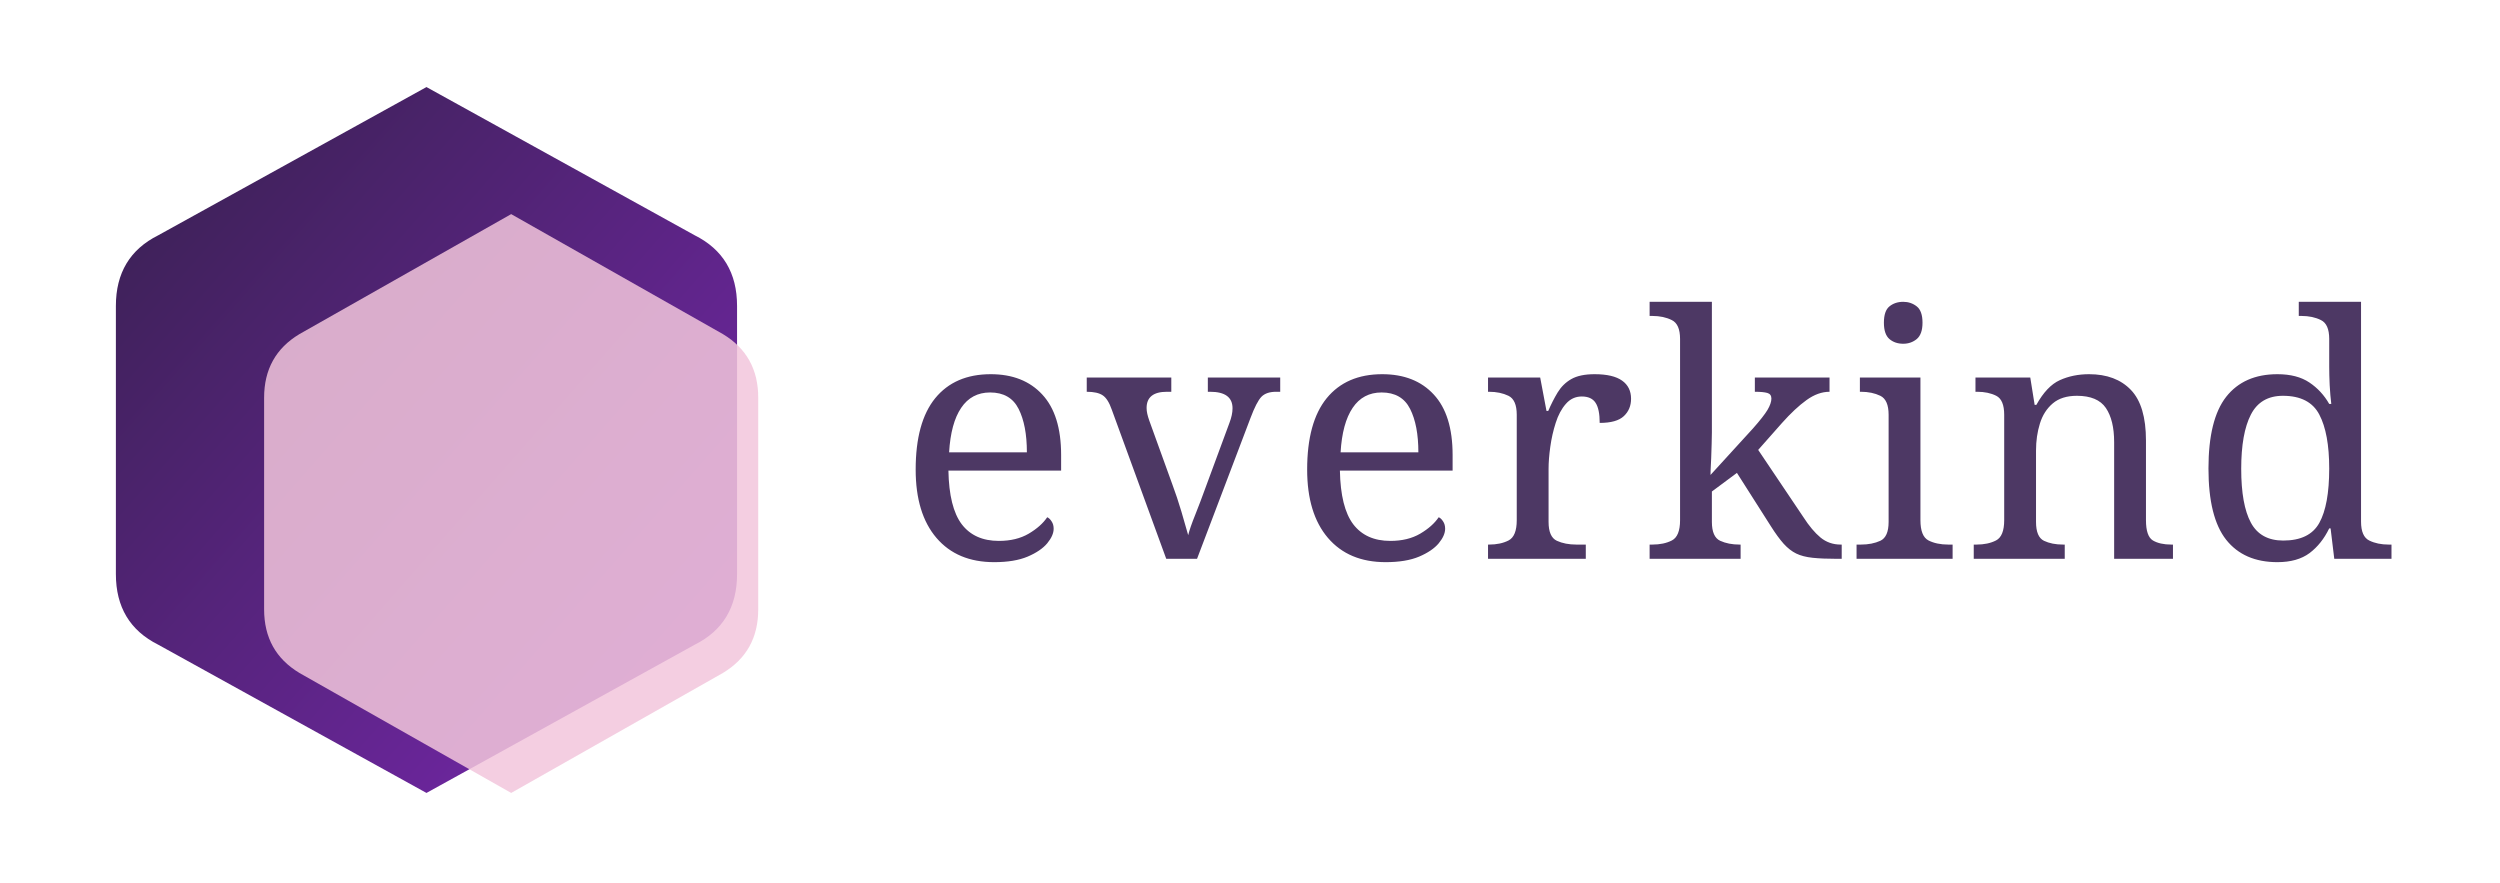
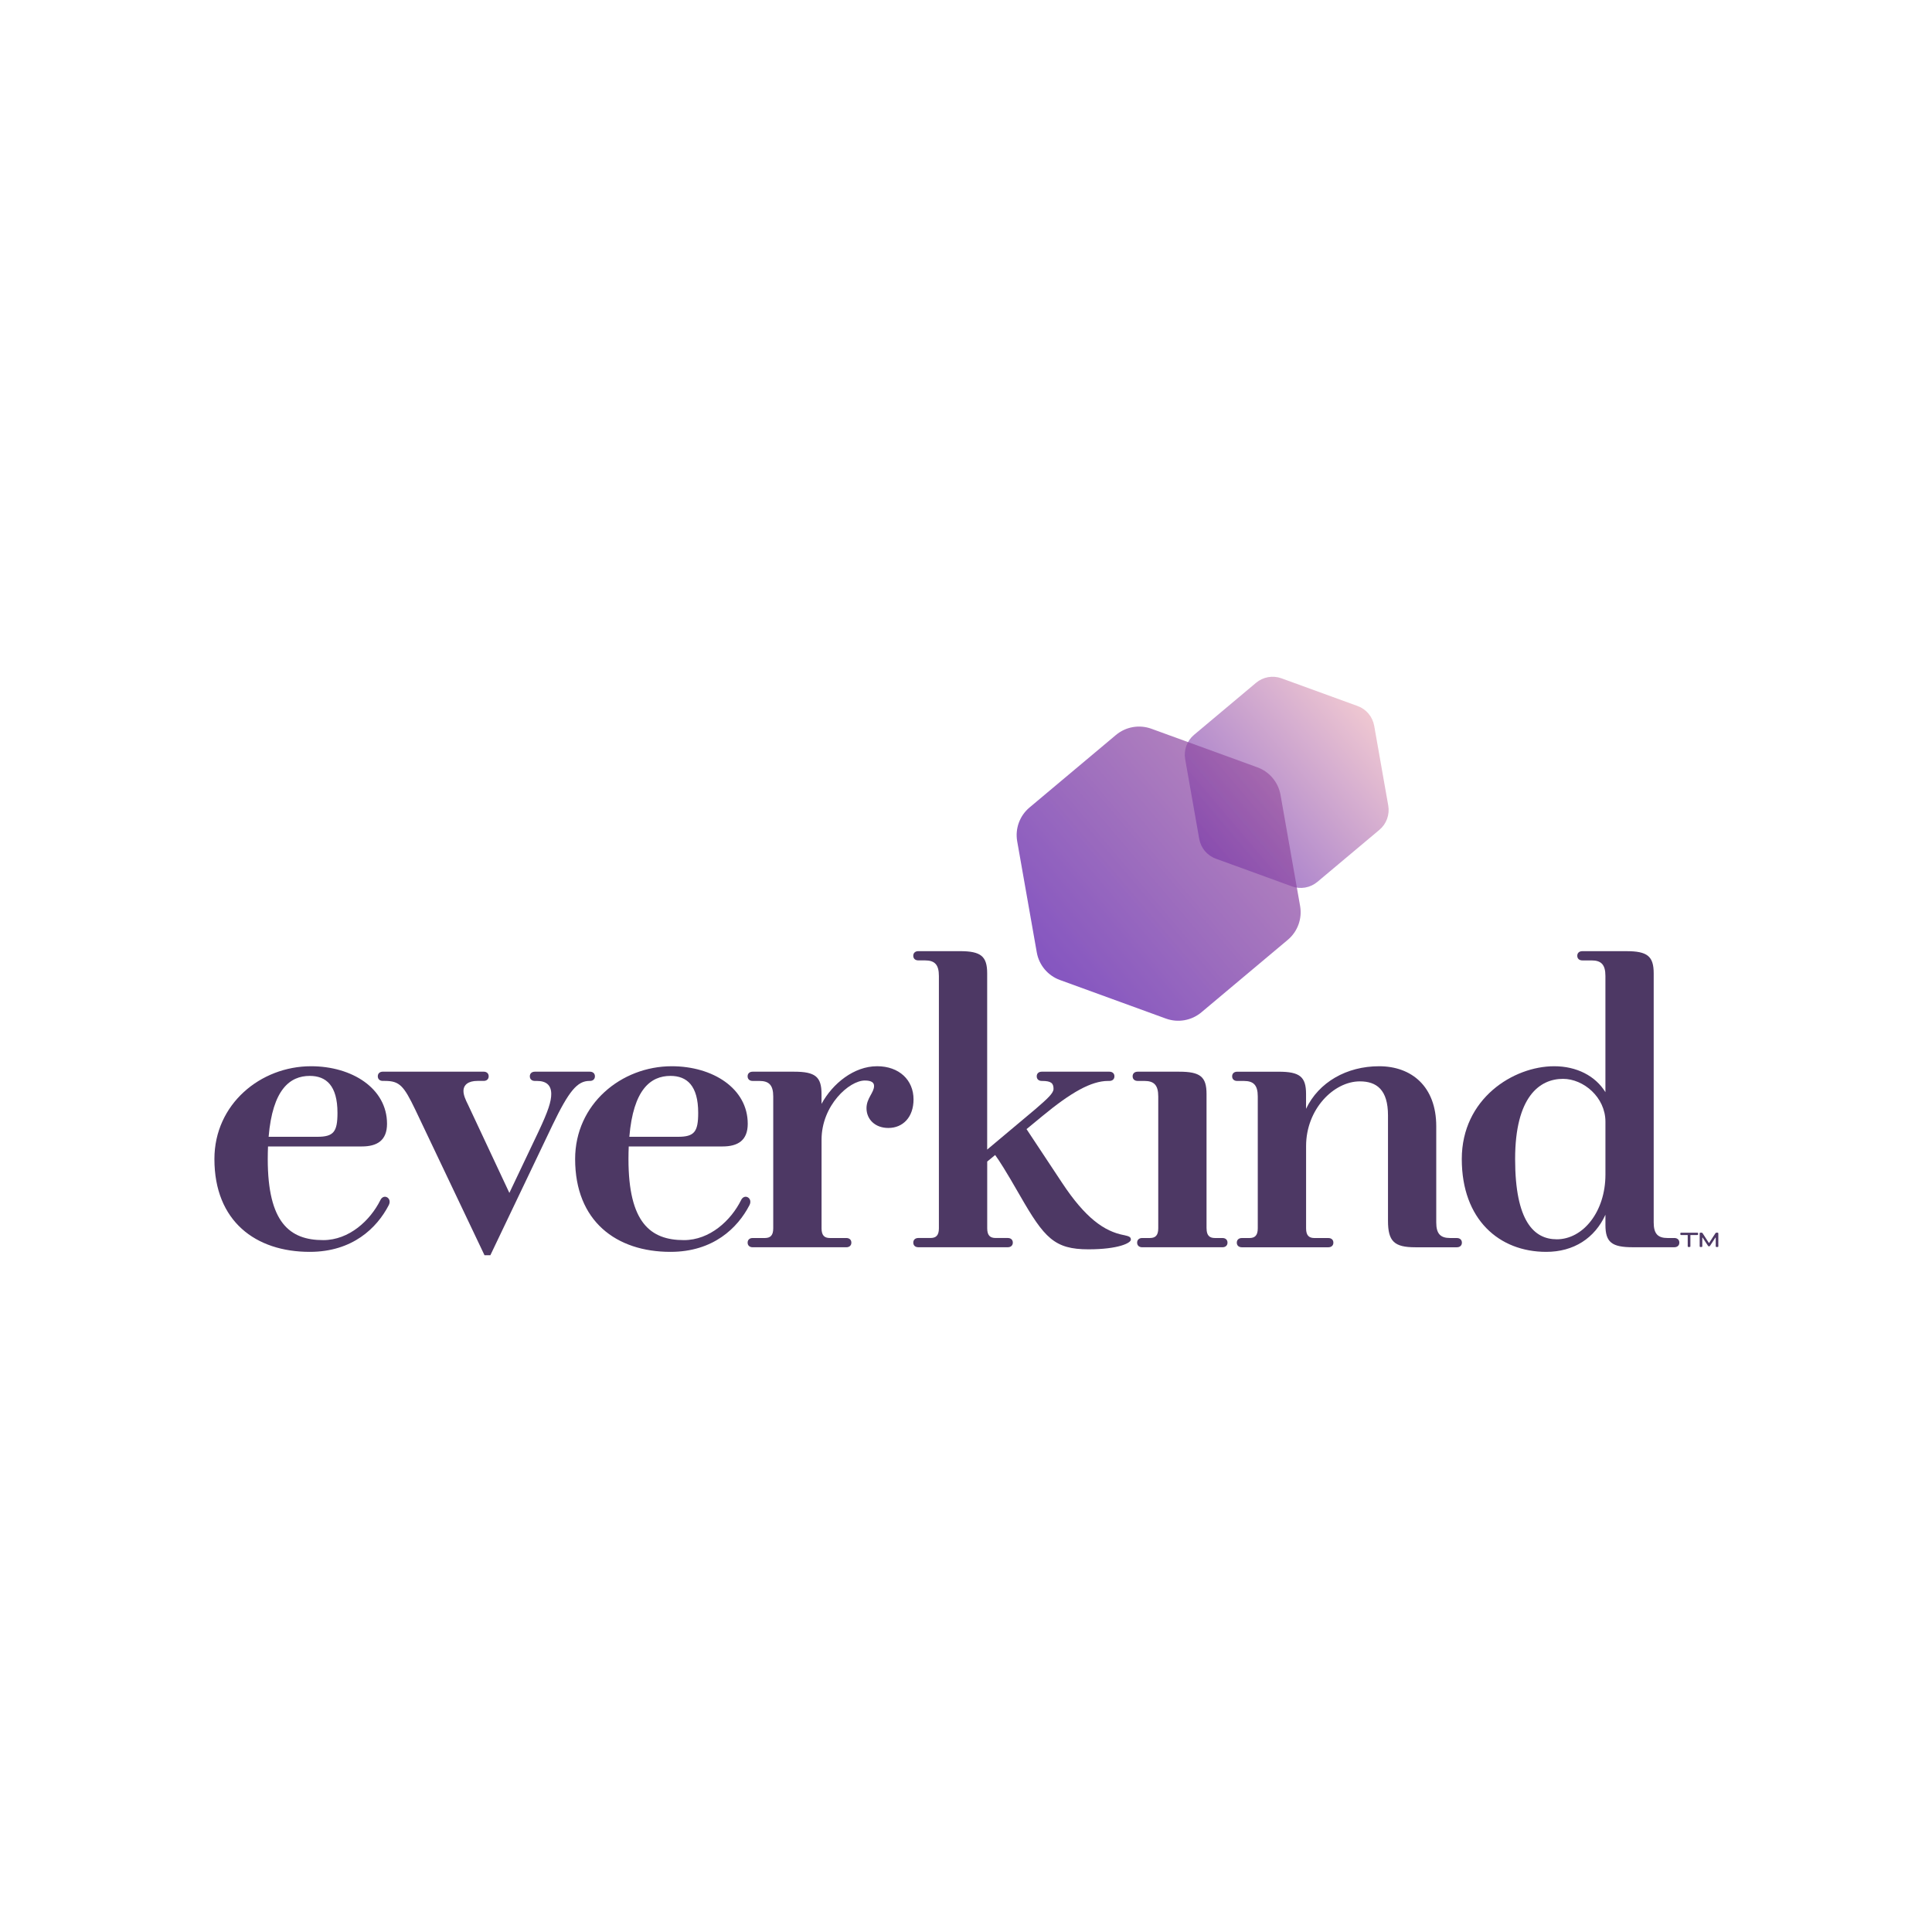
- <svg xmlns="http://www.w3.org/2000/svg" viewBox="0 0 340 120" role="img" aria-label="Everkind">
+ <svg xmlns="http://www.w3.org/2000/svg" id="Layer_1" version="1.1" viewBox="0 0 1020 1020">
  <defs>
-     <linearGradient id="ll-g" x1="0" y1="0" x2="1" y2="1">
-       <stop offset="0" stop-color="#37214E" />
-       <stop offset="1" stop-color="#7A27B2" />
+     <style>
+       .st0 {
+         fill: url(#linear-gradient1);
+         opacity: .7;
+       }
+ 
+       .st1 {
+         fill: #4d3864;
+       }
+ 
+       .st2 {
+         fill: url(#linear-gradient);
+         opacity: .6;
+       }
+     </style>
+     <linearGradient id="linear-gradient" x1="1060.04" y1="768.54" x2="1135.92" y2="635.38" gradientTransform="translate(-112.69 -621.83) rotate(20)" gradientUnits="userSpaceOnUse">
+       <stop offset="0" stop-color="#4300a6" />
+       <stop offset=".86" stop-color="#e2a0b3" />
+     </linearGradient>
+     <linearGradient id="linear-gradient1" x1="994.99" y1="862.23" x2="1100.7" y2="676.71" gradientTransform="translate(-110.25 -619.79) rotate(20)" gradientUnits="userSpaceOnUse">
+       <stop offset="0" stop-color="#4300a6" />
+       <stop offset="1" stop-color="#a560a0" />
    </linearGradient>
  </defs>
-   <g transform="translate(10,8) scale(.96)">
-     <path d="M50 4 L88 25 Q94 28 94 35 L94 73 Q94 80 88 83 L50 104 L12 83 Q6 80 6 73 L6 35 Q6 28 12 25 Z" fill="url(#ll-g)" />
-     <path d="M62 22 L92 39 Q97 42 97 48 L97 78 Q97 84 92 87 L62 104 L32 87 Q27 84 27 78 L27 48 Q27 42 32 39 Z" fill="#F2C6DC" opacity=".85" />
+   <g>
+     <g>
+       <path class="st1" d="M311.43,570.68c1.55,0,2.66-.89,2.66-2.44s-1.11-2.44-2.66-2.44h-29.05c-1.55,0-2.66.89-2.66,2.44s1.11,2.44,2.66,2.44h1.11c4.88,0,7.54,2.22,7.54,6.87,0,3.99-1.55,8.87-6.65,19.73l-15.46,32.52-21.79-46.49c-1.33-2.66-2.44-5.1-2.44-7.32,0-3.33,2.66-5.32,7.32-5.32h3.33c1.55,0,2.66-.89,2.66-2.44s-1.11-2.44-2.66-2.44h-53.22c-1.55,0-2.66.89-2.66,2.44s1.11,2.44,2.66,2.44h1.11c7.76,0,9.98,2.66,15.97,15.08l36.59,76.94h3.1l32.82-68.74c8.65-17.96,13.08-23.28,19.51-23.28h.22Z" />
+       <path class="st1" d="M391.23,633.66c-5.32,10.64-16.41,21.06-30.16,21.06-17.74,0-29.27-9.31-29.27-42.8,0-2.33.05-4.54.14-6.65h49.53c7.98,0,13.3-3.1,13.3-11.97,0-18.63-18.4-30.38-40.13-30.38-26.61,0-51,19.96-51,49,0,32.82,21.73,49,50.33,49,22.62,0,35.48-12.64,41.69-24.61,2-3.77-2.66-6.43-4.43-2.66ZM353.98,568.02c8.65,0,14.63,5.1,14.63,19.51,0,9.98-2,12.64-10.64,12.64h-25.71c2.11-25.01,11.23-32.15,21.72-32.15Z" />
+       <path class="st1" d="M200.79,633.66c-5.32,10.64-16.41,21.06-30.16,21.06-17.74,0-29.27-9.31-29.27-42.8,0-2.33.05-4.54.14-6.65h49.53c7.98,0,13.3-3.1,13.3-11.97,0-18.63-18.4-30.38-40.13-30.38-26.61,0-51,19.96-51,49,0,32.82,21.73,49,50.33,49,22.62,0,35.48-12.64,41.69-24.61,2-3.77-2.66-6.43-4.43-2.66ZM163.54,568.02c8.65,0,14.63,5.1,14.63,19.51,0,9.98-2,12.64-10.64,12.64h-25.71c2.11-25.01,11.23-32.15,21.72-32.15Z" />
+       <path class="st1" d="M462.99,562.92c-12.06,0-23.39,9.04-29.27,19.88v-5.25c0-9.09-3.33-11.75-14.41-11.75h-21.95c-1.55,0-2.66.89-2.66,2.44s1.11,2.44,2.66,2.44h3.55c5.1,0,7.32,2.22,7.32,8.2v69.63c0,3.77-1.55,5.1-4.43,5.1h-6.43c-1.55,0-2.66.89-2.66,2.44s1.11,2.44,2.66,2.44h49.45c1.55,0,2.66-.89,2.66-2.44s-1.11-2.44-2.66-2.44h-8.65c-2.88,0-4.43-1.33-4.43-5.1v-46.79c0-18.18,14.64-31.26,22.84-31.26,3.55,0,4.88,1.11,4.88,2.88,0,3.55-3.99,6.43-3.99,11.75,0,5.76,4.43,10.42,11.53,10.42,7.76,0,13.3-5.76,13.3-15.08,0-10.2-7.54-17.52-19.29-17.52Z" />
+       <path class="st1" d="M593.24,652.06c-10.2-2-20.18-8.87-32.6-27.72l-18.68-28.22,8.26-6.81c15.3-12.64,25.94-18.63,34.81-18.63h.67c1.55,0,2.66-.89,2.66-2.44s-1.11-2.44-2.66-2.44h-35.7c-1.55,0-2.66.89-2.66,2.44s1.11,2.44,2.66,2.44h.22c4.88,0,5.99,1.33,5.99,4.21,0,2.22-3.1,5.1-9.53,10.64l-25.5,21.39v-93.01c0-9.09-3.33-11.75-14.41-11.75h-21.95c-1.55,0-2.66.89-2.66,2.44s1.11,2.44,2.66,2.44h3.55c5.1,0,7.32,2.22,7.32,8.2v133.26c0,3.77-1.55,5.1-4.43,5.1h-6.43c-1.55,0-2.66.89-2.66,2.44s1.11,2.44,2.66,2.44h47.23c1.55,0,2.66-.89,2.66-2.44s-1.11-2.44-2.66-2.44h-6.43c-2.88,0-4.43-1.33-4.43-5.1v-35.26l4.19-3.45c2.3,3.19,5.24,7.7,13.11,21.41,12.86,22.4,18.18,28.38,36.14,28.38,15.74,0,22.4-3.33,22.4-5.1,0-1.33-.66-1.77-3.77-2.44Z" />
+       <path class="st1" d="M769.14,653.61h-3.55c-5.1,0-7.32-2.22-7.32-8.2v-50.78c0-21.07-13.08-31.71-30.16-31.71s-31.84,8.35-38.58,22.48v-7.84c0-9.09-3.33-11.75-14.41-11.75h-21.95c-1.55,0-2.66.89-2.66,2.44s1.11,2.44,2.66,2.44h3.55c5.1,0,7.32,2.22,7.32,8.2v69.63c0,3.77-1.55,5.1-4.43,5.1h-3.98c-1.55,0-2.66.89-2.66,2.44s1.11,2.44,2.66,2.44h45.67c1.55,0,2.66-.89,2.66-2.44s-1.11-2.44-2.66-2.44h-7.32c-2.88,0-4.43-1.33-4.43-5.1v-43.46c0-19.51,14.63-34.15,28.38-34.15,8.87,0,14.86,4.43,14.86,17.96v55.66c0,10.87,3.33,13.97,14.41,13.97h21.95c1.55,0,2.66-.89,2.66-2.44s-1.11-2.44-2.66-2.44Z" />
+       <path class="st1" d="M637.01,648.51c0,3.77,1.55,5.1,4.43,5.1h3.96c1.55,0,2.66.89,2.66,2.44s-1.11,2.44-2.66,2.44h-42.39c-1.55,0-2.66-.89-2.66-2.44s1.11-2.44,2.66-2.44h4.06c2.88,0,4.43-1.33,4.43-5.1v-69.63c0-5.99-2.22-8.2-7.32-8.2h-3.55c-1.55,0-2.66-.89-2.66-2.44s1.11-2.44,2.66-2.44h21.95c11.09,0,14.41,2.66,14.41,11.75v70.96Z" />
+       <path class="st1" d="M883.94,653.61h-3.55c-5.1,0-7.32-2.22-7.32-8.2v-131.49c0-9.09-3.33-11.75-14.41-11.75h-23.28c-1.55,0-2.66.89-2.66,2.44s1.11,2.44,2.66,2.44h4.88c5.1,0,7.32,2.22,7.32,8.2v61.36c-5.33-8.65-15.24-13.69-27.05-13.69-21.51,0-48.78,17.07-48.78,49s19.73,49,44.57,49c14.53,0,25.6-7.21,31.27-19.59v5.4c0,9.09,3.33,11.75,14.41,11.75h21.95c1.55,0,2.66-.89,2.66-2.44s-1.11-2.44-2.66-2.44ZM821.86,654.28c-11.97,0-21.95-9.53-21.95-42.35s12.86-42.35,25.28-42.35c10.87,0,22.4,9.76,22.4,22.62v27.94c0,19.51-11.75,34.15-25.72,34.15Z" />
+     </g>
+     <path class="st1" d="M887.13,651.65v-.46c0-.26.13-.38.38-.38h8.61c.26,0,.38.13.38.38v.46c0,.26-.13.38-.38.38h-3.53c-.1,0-.15.05-.15.15v5.79c0,.26-.13.38-.38.38h-.65c-.26,0-.38-.13-.38-.38v-5.79c0-.1-.05-.15-.15-.15h-3.34c-.26,0-.38-.13-.38-.38ZM906.12,650.8h.69c.26,0,.38.13.38.38v6.79c0,.26-.13.38-.38.38h-.61c-.26,0-.38-.13-.38-.38v-4.48c0-.08-.03-.13-.08-.15-.05-.03-.09,0-.11.08l-2.84,4.34c-.1.15-.26.23-.46.23h-.11c-.21,0-.36-.08-.46-.23l-2.84-4.34c-.03-.08-.06-.1-.12-.08-.05.03-.08.08-.08.15v4.48c0,.26-.13.38-.38.38h-.61c-.26,0-.38-.13-.38-.38v-6.79c0-.26.13-.38.38-.38h.69c.18,0,.33.09.46.27l3.27,5.07s.06.04.11.04.09-.01.12-.04l3.3-5.07c.13-.18.28-.27.46-.27Z" />
  </g>
-   <text x="122" y="76" font-family="Crimson Pro, Georgia, serif" font-weight="500" font-size="46" letter-spacing="1" fill="#4D3864">everkind</text>
+   <g>
+     <path class="st2" d="M716.74,372.74l-40.17-14.62c-4.58-1.67-9.7-.76-13.44,2.37l-32.75,27.48c-3.73,3.13-5.51,8.02-4.67,12.82l7.42,42.1c.85,4.8,4.19,8.78,8.77,10.45l40.17,14.62c4.58,1.67,9.7.76,13.44-2.37l32.75-27.48c3.73-3.13,5.51-8.02,4.67-12.82l-7.42-42.1c-.85-4.8-4.19-8.78-8.77-10.45Z" />
+     <path class="st0" d="M663.83,405.11l-55.96-20.37c-6.38-2.32-13.52-1.06-18.72,3.3l-45.62,38.28c-5.2,4.36-7.68,11.17-6.5,17.86l10.34,58.65c1.18,6.69,5.84,12.24,12.22,14.56l55.96,20.37c6.38,2.32,13.52,1.06,18.72-3.3l45.62-38.28c5.2-4.36,7.68-11.17,6.5-17.86l-10.34-58.65c-1.18-6.69-5.84-12.24-12.22-14.56Z" />
+   </g>
</svg>
